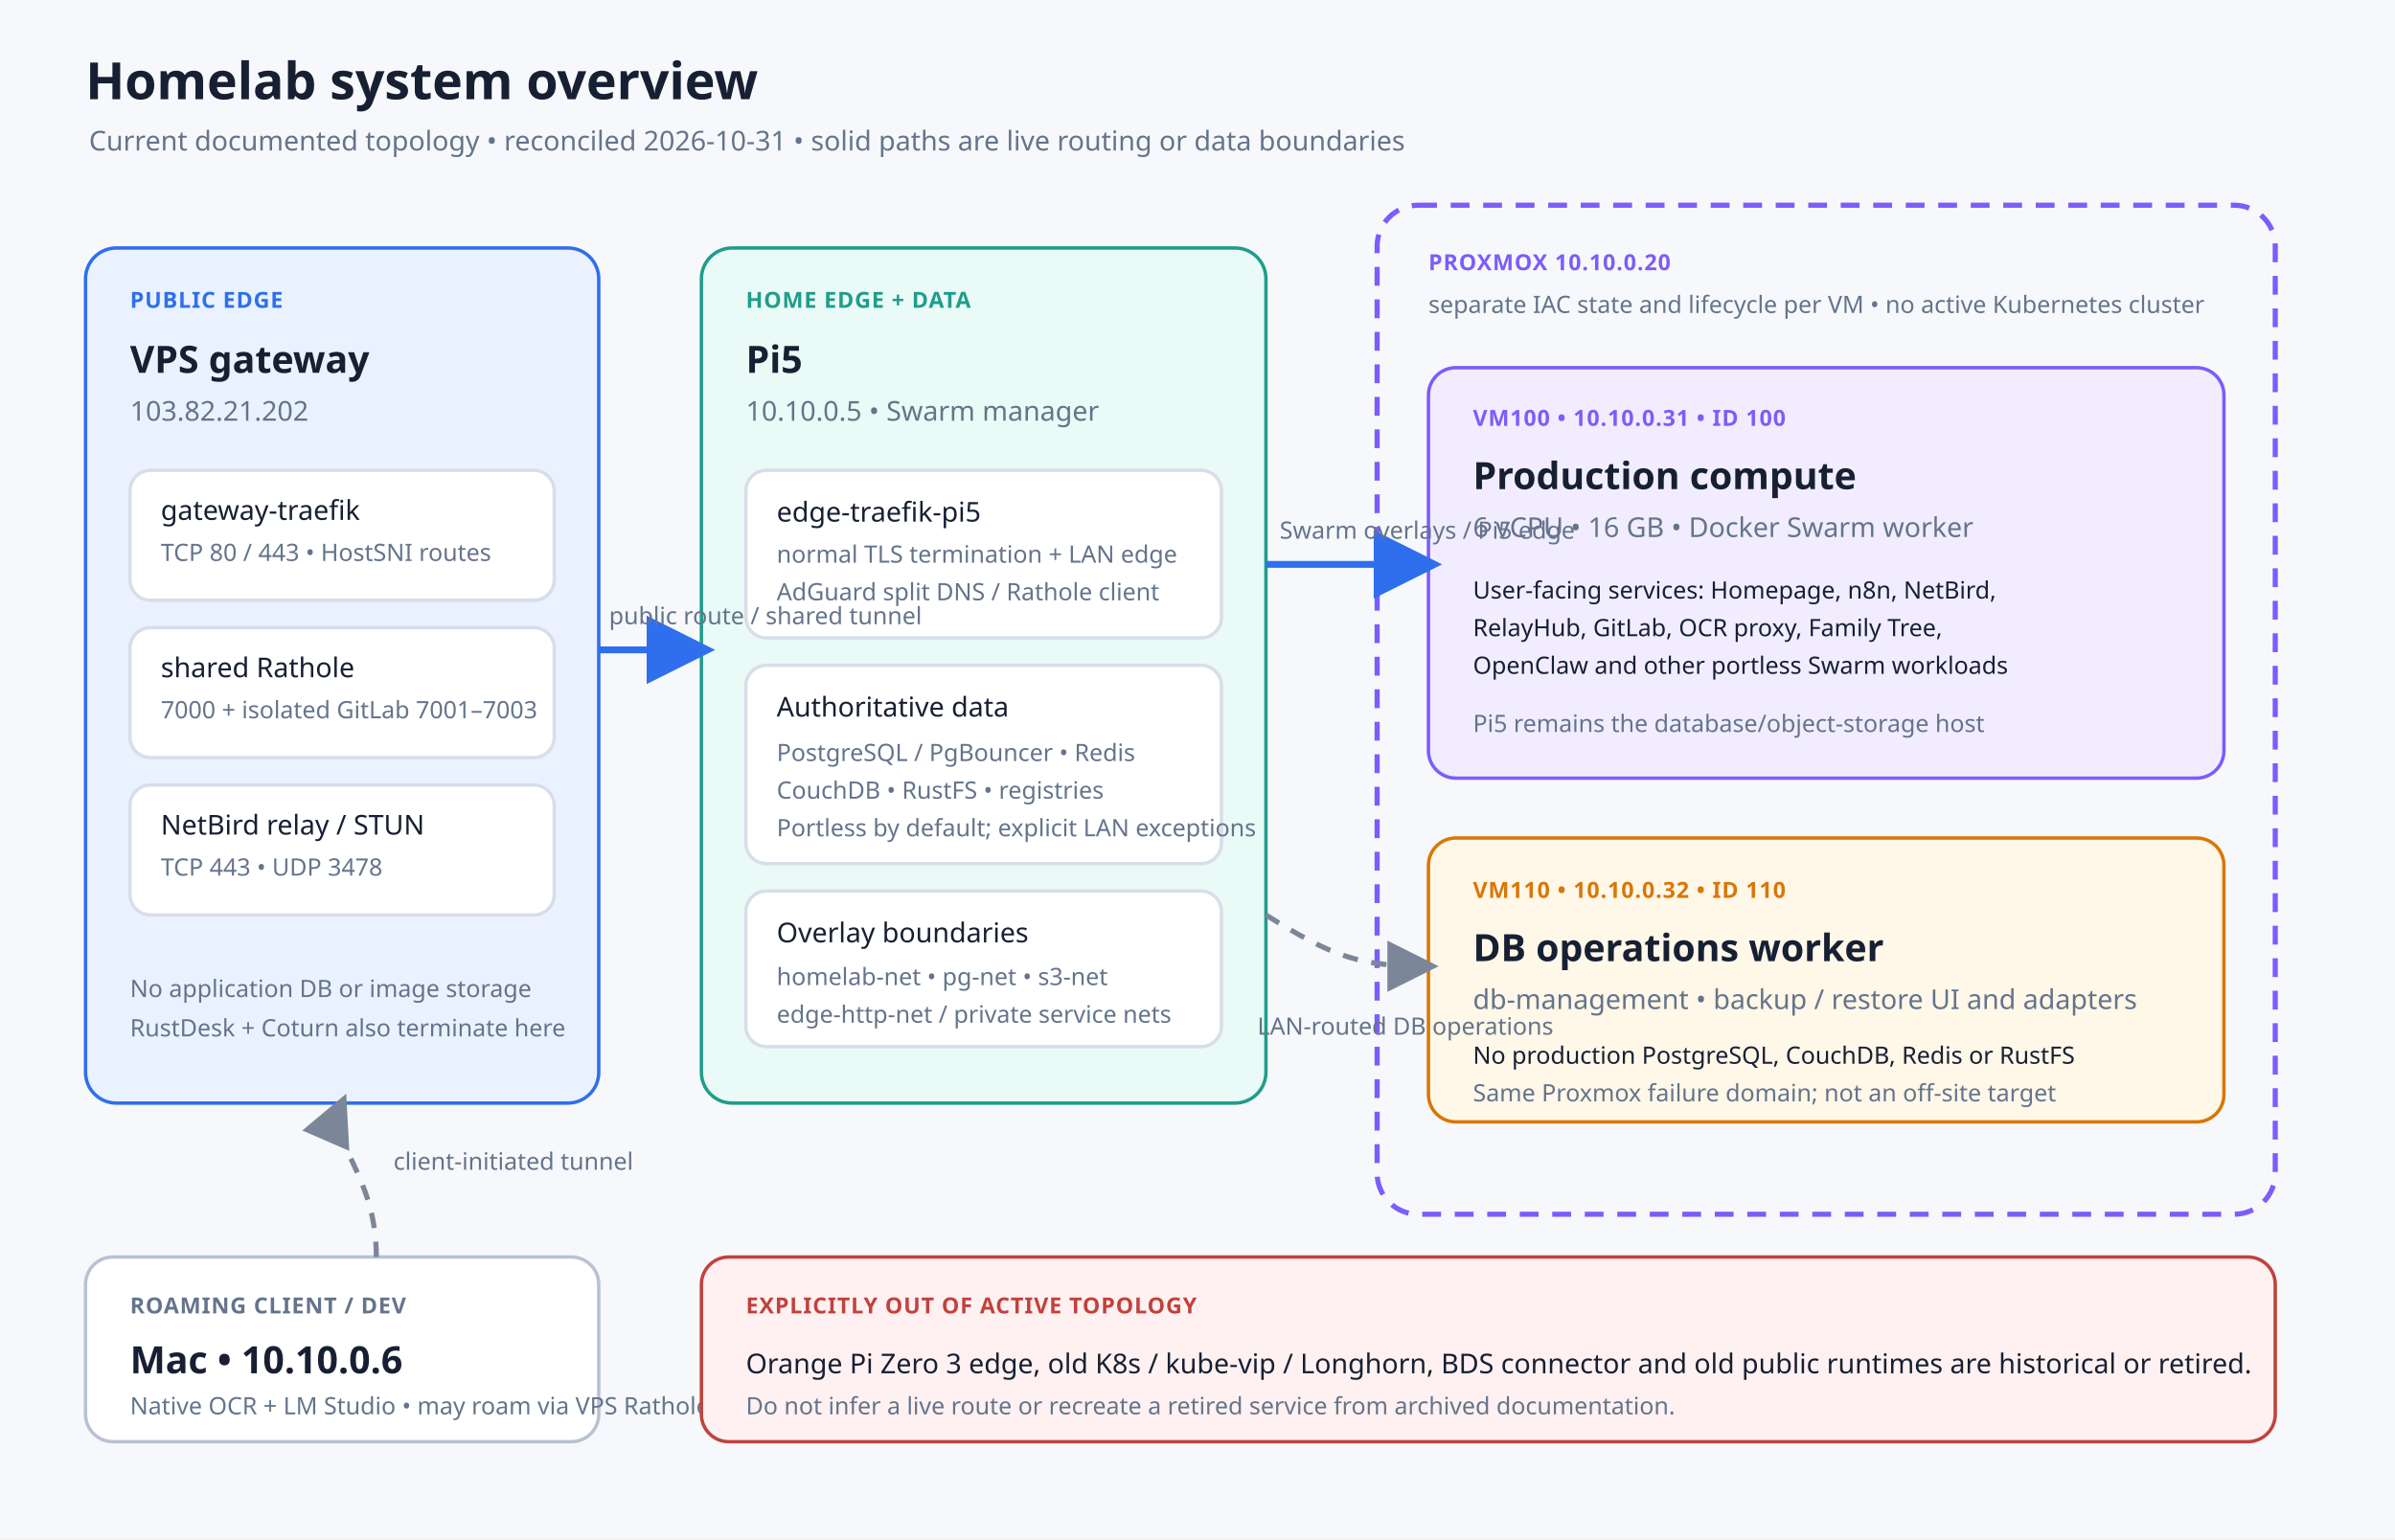
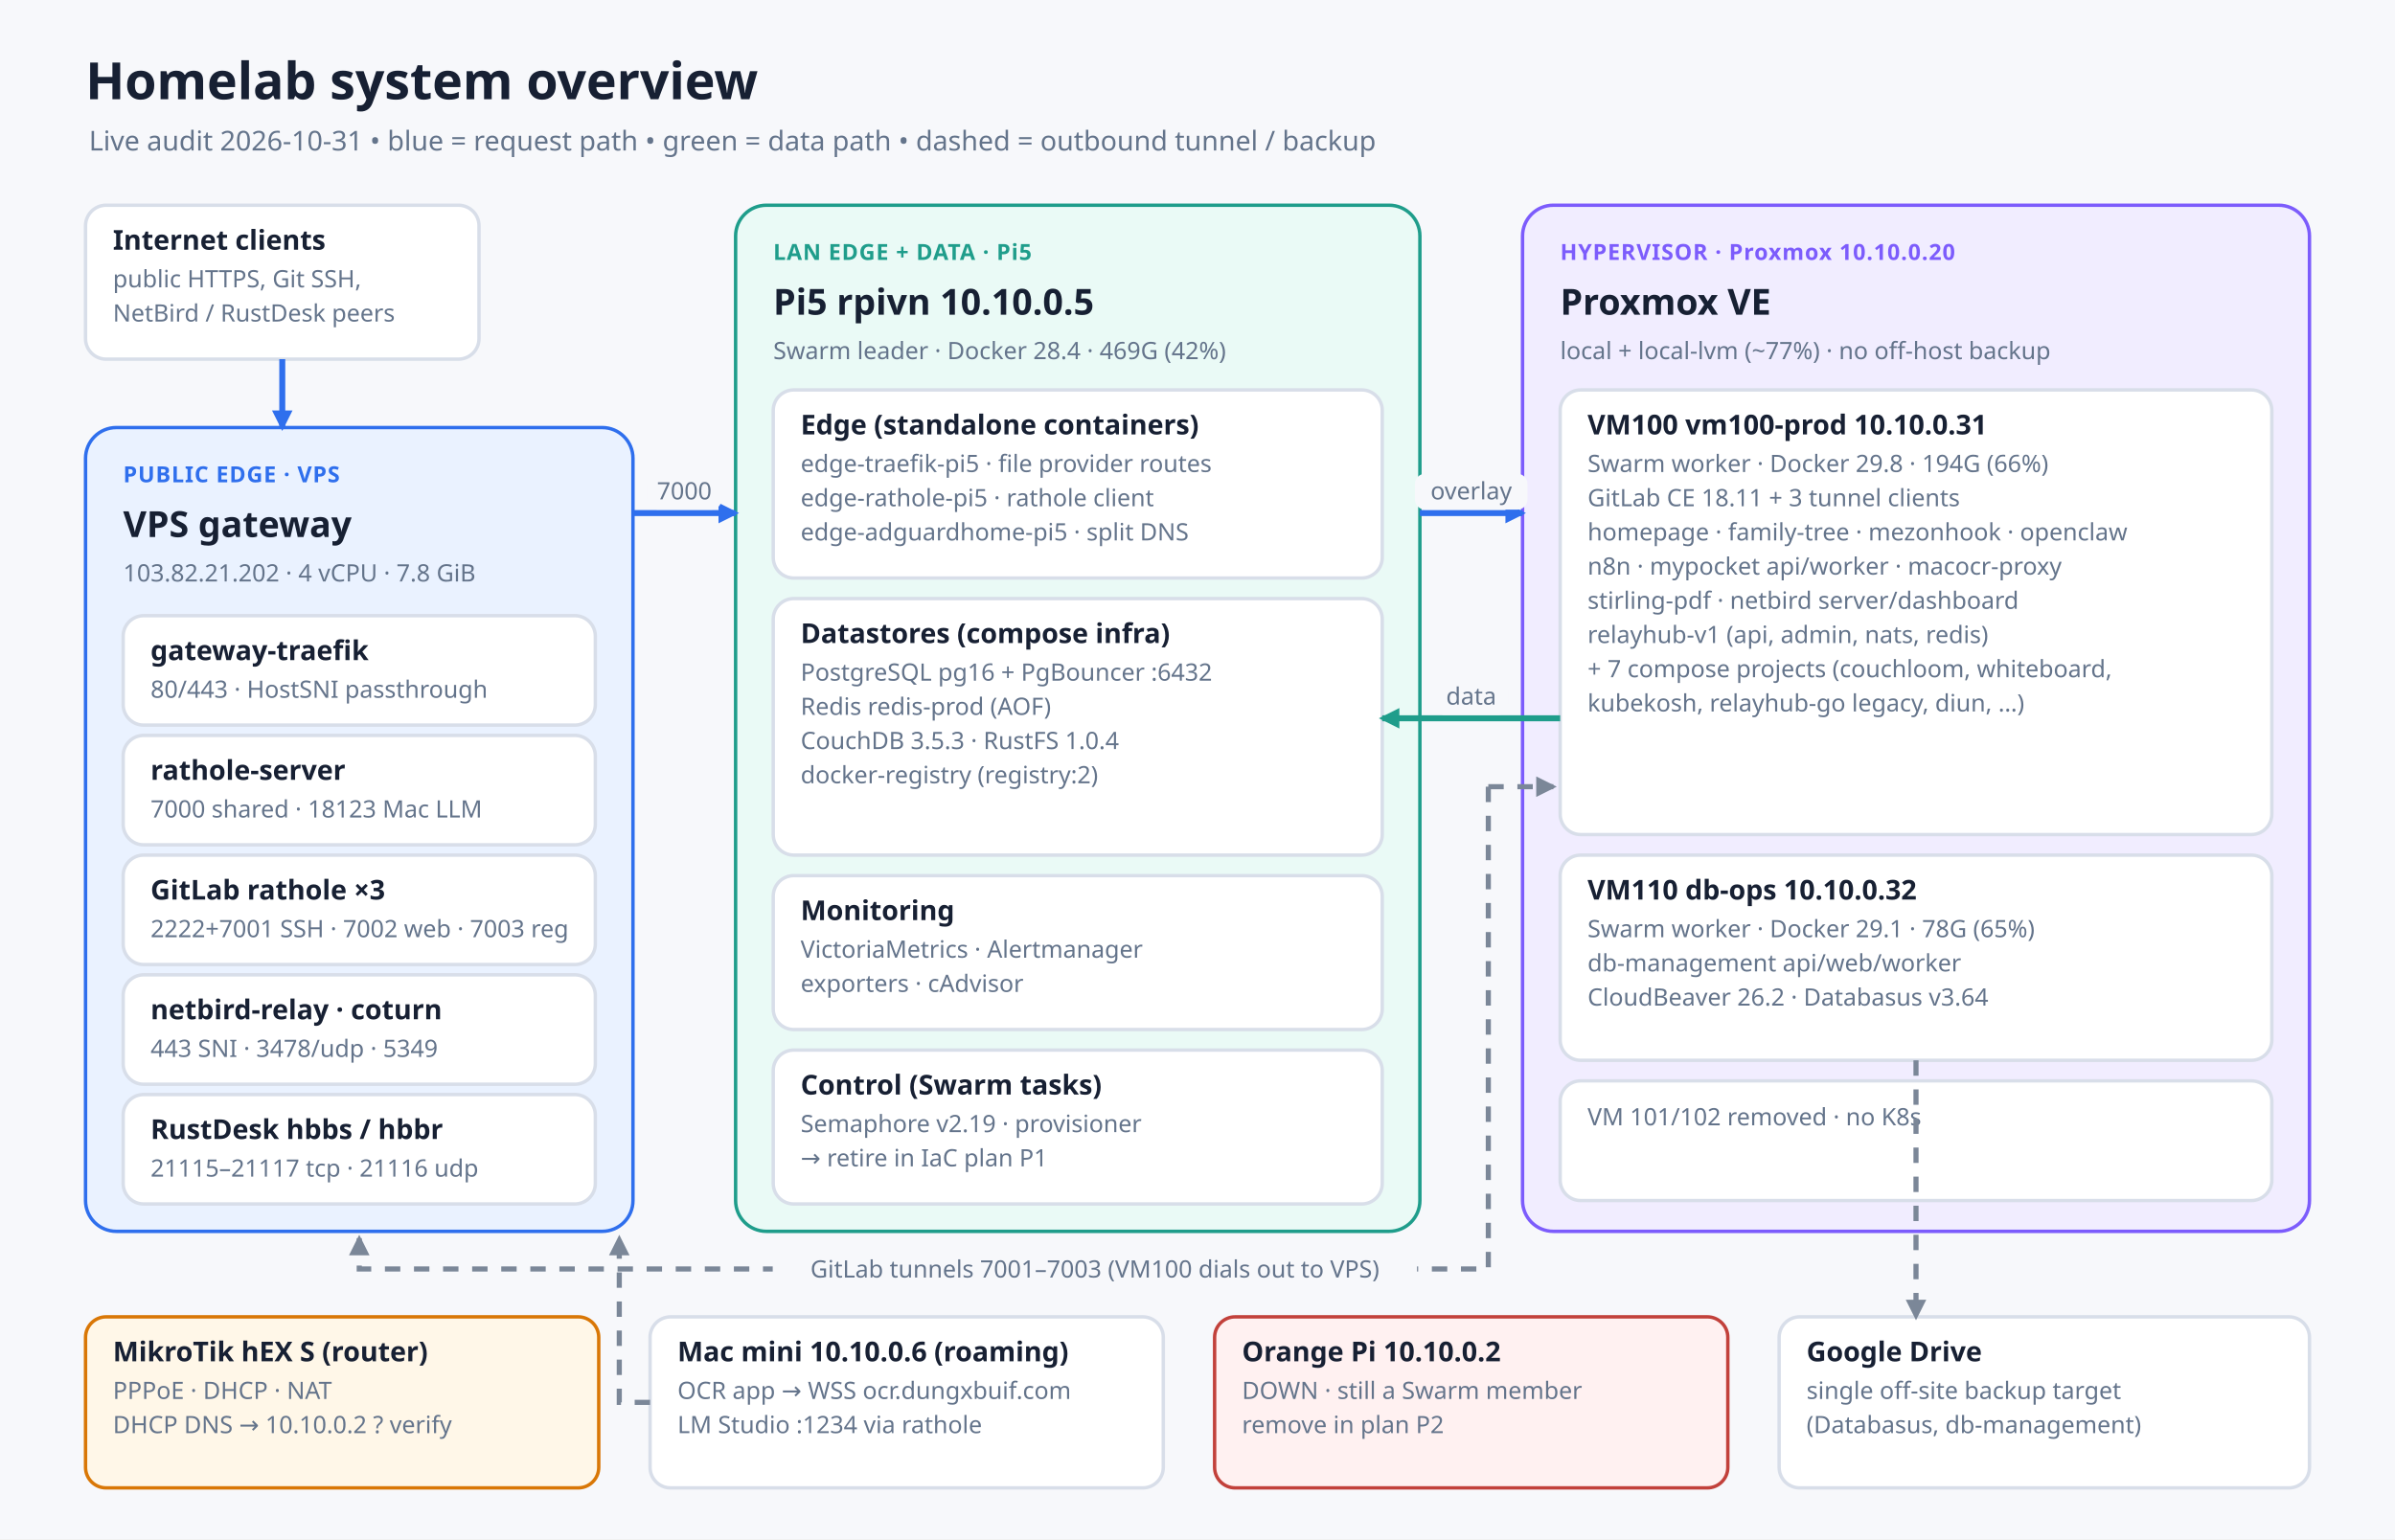
<svg xmlns="http://www.w3.org/2000/svg" width="1400" height="900" viewBox="0 0 1400 900" role="img" aria-labelledby="title desc">
  <defs>
-     <marker id="arrow" markerWidth="10" markerHeight="10" refX="8" refY="5" orient="auto">
-       <path d="M0,0 L10,5 L0,10 Z" fill="#2f6fed" />
+     <marker id="a-blue" markerWidth="12" markerHeight="12" refX="10" refY="6" orient="auto" markerUnits="userSpaceOnUse">
+       <path d="M0,0 L12,6 L0,12 Z" fill="#2f6fed" />
    </marker>
-     <marker id="arrow-muted" markerWidth="10" markerHeight="10" refX="8" refY="5" orient="auto">
-       <path d="M0,0 L10,5 L0,10 Z" fill="#7b8798" />
+     <marker id="a-green" markerWidth="12" markerHeight="12" refX="10" refY="6" orient="auto" markerUnits="userSpaceOnUse">
+       <path d="M0,0 L12,6 L0,12 Z" fill="#1f9d8b" />
+     </marker>
+     <marker id="a-ok" markerWidth="12" markerHeight="12" refX="10" refY="6" orient="auto" markerUnits="userSpaceOnUse">
+       <path d="M0,0 L12,6 L0,12 Z" fill="#16a34a" />
+     </marker>
+     <marker id="a-red" markerWidth="12" markerHeight="12" refX="10" refY="6" orient="auto" markerUnits="userSpaceOnUse">
+       <path d="M0,0 L12,6 L0,12 Z" fill="#c2413b" />
+     </marker>
+     <marker id="a-purple" markerWidth="12" markerHeight="12" refX="10" refY="6" orient="auto" markerUnits="userSpaceOnUse">
+       <path d="M0,0 L12,6 L0,12 Z" fill="#7c5cfc" />
+     </marker>
+     <marker id="a-pink" markerWidth="12" markerHeight="12" refX="10" refY="6" orient="auto" markerUnits="userSpaceOnUse">
+       <path d="M0,0 L12,6 L0,12 Z" fill="#db2777" />
+     </marker>
+     <marker id="a-muted" markerWidth="12" markerHeight="12" refX="10" refY="6" orient="auto" markerUnits="userSpaceOnUse">
+       <path d="M0,0 L12,6 L0,12 Z" fill="#7b8798" />
    </marker>
    <style>
-       .bg{fill:#f7f8fb}.ink{fill:#172033}.muted{fill:#64748b}.small{font:14px sans-serif}.body{font:16px sans-serif}.head{font:700 22px sans-serif}.title{font:700 30px sans-serif}.card{stroke:#d8dee9;stroke-width:2}.edge{fill:#eaf2ff;stroke:#2f6fed}.data{fill:#eafaf6;stroke:#1f9d8b}.compute{fill:#f1edff;stroke:#7c5cfc}.host{fill:#fff;stroke:#b8c2d1}.note{fill:#fff7e8;stroke:#d97706}.retired{fill:#fff1f1;stroke:#c2413b}.pill{font:700 13px sans-serif;letter-spacing:.5px}.flow{fill:none;stroke:#2f6fed;stroke-width:4;marker-end:url(#arrow)}.dashed{fill:none;stroke:#7b8798;stroke-width:3;stroke-dasharray:9 8;marker-end:url(#arrow-muted)}
-     </style>
+ .bg{fill:#f7f8fb}.ink{fill:#172033}.muted{fill:#64748b}.white{fill:#fff}
+ .small{font:14px sans-serif}.tiny{font:12.5px sans-serif}.body{font:16px sans-serif}.bold{font:700 16px sans-serif}
+ .head{font:700 21px sans-serif}.title{font:700 30px sans-serif}.pill{font:700 13px sans-serif;letter-spacing:.5px}
+ .card{stroke-width:2}.edge{fill:#eaf2ff;stroke:#2f6fed}.data{fill:#eafaf6;stroke:#1f9d8b}
+ .compute{fill:#f1edff;stroke:#7c5cfc}.host{fill:#fff;stroke:#b8c2d1}.note{fill:#fff7e8;stroke:#d97706}
+ .retired{fill:#fff1f1;stroke:#c2413b}.ops{fill:#ecfdf3;stroke:#16a34a}.ctrl{fill:#fdf2f8;stroke:#db2777}
+ .flow{fill:none;stroke:#2f6fed;stroke-width:3.5;marker-end:url(#a-blue)}
+ .dflow{fill:none;stroke:#1f9d8b;stroke-width:3.5;marker-end:url(#a-green)}
+ .gflow{fill:none;stroke:#16a34a;stroke-width:3.5;marker-end:url(#a-ok)}
+ .rflow{fill:none;stroke:#c2413b;stroke-width:3;stroke-dasharray:8 7;marker-end:url(#a-red)}
+ .pflow{fill:none;stroke:#7c5cfc;stroke-width:3.5;marker-end:url(#a-purple)}
+ .kflow{fill:none;stroke:#db2777;stroke-width:3.5;marker-end:url(#a-pink)}
+ .dashed{fill:none;stroke:#7b8798;stroke-width:3;stroke-dasharray:9 8;marker-end:url(#a-muted)}
+ </style>
  </defs>
  <rect class="bg" width="1400" height="900" />
  <text class="title ink" x="50" y="58">Homelab system overview</text>
-   <text class="body muted" x="52" y="88">Current documented topology • reconciled 2026-10-31 • solid paths are live routing or data boundaries</text>
-   <rect class="edge card" x="50" y="145" width="300" height="500" rx="18" />
-   <text class="pill" fill="#2f6fed" x="76" y="180">PUBLIC EDGE</text>
-   <text class="head ink" x="76" y="218">VPS gateway</text>
-   <text class="body muted" x="76" y="246">103.82.21.202</text>
-   <rect fill="#fff" class="card" x="76" y="275" width="248" height="76" rx="12" />
-   <text class="body ink" x="94" y="304">gateway-traefik</text>
-   <text class="small muted" x="94" y="328">TCP 80 / 443 • HostSNI routes</text>
-   <rect fill="#fff" class="card" x="76" y="367" width="248" height="76" rx="12" />
-   <text class="body ink" x="94" y="396">shared Rathole</text>
-   <text class="small muted" x="94" y="420">7000 + isolated GitLab 7001–7003</text>
-   <rect fill="#fff" class="card" x="76" y="459" width="248" height="76" rx="12" />
-   <text class="body ink" x="94" y="488">NetBird relay / STUN</text>
-   <text class="small muted" x="94" y="512">TCP 443 • UDP 3478</text>
-   <text class="small muted" x="76" y="583">No application DB or image storage</text>
-   <text class="small muted" x="76" y="606">RustDesk + Coturn also terminate here</text>
-   <rect class="data card" x="410" y="145" width="330" height="500" rx="18" />
-   <text class="pill" fill="#1f9d8b" x="436" y="180">HOME EDGE + DATA</text>
-   <text class="head ink" x="436" y="218">Pi5</text>
-   <text class="body muted" x="436" y="246">10.10.0.5 • Swarm manager</text>
-   <rect fill="#fff" class="card" x="436" y="275" width="278" height="98" rx="12" />
-   <text class="body ink" x="454" y="305">edge-traefik-pi5</text>
-   <text class="small muted" x="454" y="329">normal TLS termination + LAN edge</text>
-   <text class="small muted" x="454" y="351">AdGuard split DNS / Rathole client</text>
-   <rect fill="#fff" class="card" x="436" y="389" width="278" height="116" rx="12" />
-   <text class="body ink" x="454" y="419">Authoritative data</text>
-   <text class="small muted" x="454" y="445">PostgreSQL / PgBouncer • Redis</text>
-   <text class="small muted" x="454" y="467">CouchDB • RustFS • registries</text>
-   <text class="small muted" x="454" y="489">Portless by default; explicit LAN exceptions</text>
-   <rect fill="#fff" class="card" x="436" y="521" width="278" height="91" rx="12" />
-   <text class="body ink" x="454" y="551">Overlay boundaries</text>
-   <text class="small muted" x="454" y="576">homelab-net • pg-net • s3-net</text>
-   <text class="small muted" x="454" y="598">edge-http-net / private service nets</text>
-   <rect fill="none" stroke="#7c5cfc" stroke-width="3" stroke-dasharray="11 8" x="805" y="120" width="525" height="590" rx="24" />
-   <text class="pill" fill="#7c5cfc" x="835" y="158">PROXMOX 10.10.0.20</text>
-   <text class="small muted" x="835" y="183">separate IAC state and lifecycle per VM • no active Kubernetes cluster</text>
-   <rect class="compute card" x="835" y="215" width="465" height="240" rx="16" />
-   <text class="pill" fill="#7c5cfc" x="861" y="249">VM100 • 10.10.0.31 • ID 100</text>
-   <text class="head ink" x="861" y="286">Production compute</text>
-   <text class="body muted" x="861" y="314">6 vCPU • 16 GB • Docker Swarm worker</text>
-   <text class="small ink" x="861" y="350">User-facing services: Homepage, n8n, NetBird,</text>
-   <text class="small ink" x="861" y="372">RelayHub, GitLab, OCR proxy, Family Tree,</text>
-   <text class="small ink" x="861" y="394">OpenClaw and other portless Swarm workloads</text>
-   <text class="small muted" x="861" y="428">Pi5 remains the database/object-storage host</text>
-   <rect class="note card" x="835" y="490" width="465" height="166" rx="16" />
-   <text class="pill" fill="#d97706" x="861" y="525">VM110 • 10.10.0.32 • ID 110</text>
-   <text class="head ink" x="861" y="562">DB operations worker</text>
-   <text class="body muted" x="861" y="590">db-management • backup / restore UI and adapters</text>
-   <text class="small ink" x="861" y="622">No production PostgreSQL, CouchDB, Redis or RustFS</text>
-   <text class="small muted" x="861" y="644">Same Proxmox failure domain; not an off-site target</text>
-   <path class="flow" d="M350 380 C375 380 385 380 410 380" />
-   <text class="small muted" x="356" y="365">public route / shared tunnel</text>
-   <path class="flow" d="M740 330 C780 330 795 330 835 330" />
-   <text class="small muted" x="748" y="315">Swarm overlays / Pi5 edge</text>
-   <path class="dashed" d="M740 535 C780 560 795 565 835 565" />
-   <text class="small muted" x="735" y="605">LAN-routed DB operations</text>
-   <rect class="host card" x="50" y="735" width="300" height="108" rx="16" />
-   <text class="pill" fill="#64748b" x="76" y="768">ROAMING CLIENT / DEV</text>
-   <text class="head ink" x="76" y="803">Mac • 10.10.0.6</text>
-   <text class="small muted" x="76" y="827">Native OCR + LM Studio • may roam via VPS Rathole</text>
-   <path class="dashed" d="M220 735 C220 685 190 668 200 645" />
-   <text class="small muted" x="230" y="684">client-initiated tunnel</text>
-   <rect class="retired card" x="410" y="735" width="920" height="108" rx="16" />
-   <text class="pill" fill="#c2413b" x="436" y="768">EXPLICITLY OUT OF ACTIVE TOPOLOGY</text>
-   <text class="body ink" x="436" y="803">Orange Pi Zero 3 edge, old K8s / kube-vip / Longhorn, BDS connector and old public runtimes are historical or retired.</text>
-   <text class="small muted" x="436" y="827">Do not infer a live route or recreate a retired service from archived documentation.</text>
+   <text class="body muted" x="52" y="88">Live audit 2026-10-31 • blue = request path • green = data path • dashed = outbound tunnel / backup</text>
+   <rect class="white card" stroke="#d8dee9" x="50" y="120" width="230" height="90" rx="12" />
+   <text class="bold ink" x="66" y="146">Internet clients</text>
+   <text class="small muted" x="66" y="168">public HTTPS, Git SSH,</text>
+   <text class="small muted" x="66" y="188">NetBird / RustDesk peers</text>
+   <rect class="edge card" x="50" y="250" width="320" height="470" rx="18" />
+   <text class="pill" x="72" y="282" fill="#2f6fed">PUBLIC EDGE · VPS</text>
+   <text class="head ink" x="72" y="314">VPS gateway</text>
+   <text class="small muted" x="72" y="340">103.82.21.202 · 4 vCPU · 7.8 GiB</text>
+   <rect class="white card" stroke="#d8dee9" x="72" y="360" width="276" height="64" rx="12" />
+   <text class="bold ink" x="88" y="386">gateway-traefik</text>
+   <text class="small muted" x="88" y="408">80/443 · HostSNI passthrough</text>
+   <rect class="white card" stroke="#d8dee9" x="72" y="430" width="276" height="64" rx="12" />
+   <text class="bold ink" x="88" y="456">rathole-server</text>
+   <text class="small muted" x="88" y="478">7000 shared · 18123 Mac LLM</text>
+   <rect class="white card" stroke="#d8dee9" x="72" y="500" width="276" height="64" rx="12" />
+   <text class="bold ink" x="88" y="526">GitLab rathole ×3</text>
+   <text class="small muted" x="88" y="548">2222+7001 SSH · 7002 web · 7003 reg</text>
+   <rect class="white card" stroke="#d8dee9" x="72" y="570" width="276" height="64" rx="12" />
+   <text class="bold ink" x="88" y="596">netbird-relay · coturn</text>
+   <text class="small muted" x="88" y="618">443 SNI · 3478/udp · 5349</text>
+   <rect class="white card" stroke="#d8dee9" x="72" y="640" width="276" height="64" rx="12" />
+   <text class="bold ink" x="88" y="666">RustDesk hbbs / hbbr</text>
+   <text class="small muted" x="88" y="688">21115–21117 tcp · 21116 udp</text>
+   <rect class="data card" x="430" y="120" width="400" height="600" rx="18" />
+   <text class="pill" x="452" y="152" fill="#1f9d8b">LAN EDGE + DATA · Pi5</text>
+   <text class="head ink" x="452" y="184">Pi5 rpivn  10.10.0.5</text>
+   <text class="small muted" x="452" y="210">Swarm leader · Docker 28.4 · 469G (42%)</text>
+   <rect class="white card" stroke="#d8dee9" x="452" y="228" width="356" height="110" rx="12" />
+   <text class="bold ink" x="468" y="254">Edge (standalone containers)</text>
+   <text class="small muted" x="468" y="276">edge-traefik-pi5 · file provider routes</text>
+   <text class="small muted" x="468" y="296">edge-rathole-pi5 · rathole client</text>
+   <text class="small muted" x="468" y="316">edge-adguardhome-pi5 · split DNS</text>
+   <rect class="white card" stroke="#d8dee9" x="452" y="350" width="356" height="150" rx="12" />
+   <text class="bold ink" x="468" y="376">Datastores (compose infra)</text>
+   <text class="small muted" x="468" y="398">PostgreSQL pg16 + PgBouncer :6432</text>
+   <text class="small muted" x="468" y="418">Redis redis-prod (AOF)</text>
+   <text class="small muted" x="468" y="438">CouchDB 3.5.3 · RustFS 1.0.4</text>
+   <text class="small muted" x="468" y="458">docker-registry (registry:2)</text>
+   <text class="small muted" x="468" y="478" />
+   <rect class="white card" stroke="#d8dee9" x="452" y="512" width="356" height="90" rx="12" />
+   <text class="bold ink" x="468" y="538">Monitoring</text>
+   <text class="small muted" x="468" y="560">VictoriaMetrics · Alertmanager</text>
+   <text class="small muted" x="468" y="580">exporters · cAdvisor</text>
+   <rect class="white card" stroke="#d8dee9" x="452" y="614" width="356" height="90" rx="12" />
+   <text class="bold ink" x="468" y="640">Control (Swarm tasks)</text>
+   <text class="small muted" x="468" y="662">Semaphore v2.19 · provisioner</text>
+   <text class="small muted" x="468" y="682">→ retire in IaC plan P1</text>
+   <rect class="compute card" x="890" y="120" width="460" height="600" rx="18" />
+   <text class="pill" x="912" y="152" fill="#7c5cfc">HYPERVISOR · Proxmox 10.10.0.20</text>
+   <text class="head ink" x="912" y="184">Proxmox VE</text>
+   <text class="small muted" x="912" y="210">local + local-lvm (~77%) · no off-host backup</text>
+   <rect class="white card" stroke="#d8dee9" x="912" y="228" width="416" height="260" rx="12" />
+   <text class="bold ink" x="928" y="254">VM100 vm100-prod  10.10.0.31</text>
+   <text class="small muted" x="928" y="276">Swarm worker · Docker 29.8 · 194G (66%)</text>
+   <text class="small muted" x="928" y="296">GitLab CE 18.11 + 3 tunnel clients</text>
+   <text class="small muted" x="928" y="316">homepage · family-tree · mezonhook · openclaw</text>
+   <text class="small muted" x="928" y="336">n8n · mypocket api/worker · macocr-proxy</text>
+   <text class="small muted" x="928" y="356">stirling-pdf · netbird server/dashboard</text>
+   <text class="small muted" x="928" y="376">relayhub-v1 (api, admin, nats, redis)</text>
+   <text class="small muted" x="928" y="396">+ 7 compose projects (couchloom, whiteboard,</text>
+   <text class="small muted" x="928" y="416">  kubekosh, relayhub-go legacy, diun, …)</text>
+   <rect class="white card" stroke="#d8dee9" x="912" y="500" width="416" height="120" rx="12" />
+   <text class="bold ink" x="928" y="526">VM110 db-ops  10.10.0.32</text>
+   <text class="small muted" x="928" y="548">Swarm worker · Docker 29.1 · 78G (65%)</text>
+   <text class="small muted" x="928" y="568">db-management api/web/worker</text>
+   <text class="small muted" x="928" y="588">CloudBeaver 26.2 · Databasus v3.64</text>
+   <rect class="white card" stroke="#d8dee9" x="912" y="632" width="416" height="70" rx="12" />
+   <text class="small muted" x="928" y="658">VM 101/102 removed · no K8s</text>
+   <rect class="note card" x="50" y="770" width="300" height="100" rx="12" />
+   <text class="bold ink" x="66" y="796">MikroTik hEX S (router)</text>
+   <text class="small muted" x="66" y="818">PPPoE · DHCP · NAT</text>
+   <text class="small muted" x="66" y="838">DHCP DNS → 10.10.0.2 ? verify</text>
+   <rect class="white card" stroke="#d8dee9" x="380" y="770" width="300" height="100" rx="12" />
+   <text class="bold ink" x="396" y="796">Mac mini 10.10.0.6 (roaming)</text>
+   <text class="small muted" x="396" y="818">OCR app → WSS ocr.dungxbuif.com</text>
+   <text class="small muted" x="396" y="838">LM Studio :1234 via rathole</text>
+   <rect class="retired card" x="710" y="770" width="300" height="100" rx="12" />
+   <text class="bold ink" x="726" y="796">Orange Pi 10.10.0.2</text>
+   <text class="small muted" x="726" y="818">DOWN · still a Swarm member</text>
+   <text class="small muted" x="726" y="838">remove in plan P2</text>
+   <rect class="white card" stroke="#d8dee9" x="1040" y="770" width="310" height="100" rx="12" />
+   <text class="bold ink" x="1056" y="796">Google Drive</text>
+   <text class="small muted" x="1056" y="818">single off-site backup target</text>
+   <text class="small muted" x="1056" y="838">(Databasus, db-management)</text>
+   <path class="flow" d="M165 210 V250" />
+   <path class="flow" d="M370 300 H430" />
+   <rect fill="#f7f8fb" x="378.2" y="277" width="43.6" height="21" rx="6" />
+   <text class="small muted" x="400" y="292" text-anchor="middle">7000</text>
+   <path class="flow" d="M830 300 H890" />
+   <rect fill="#f7f8fb" x="827.1" y="277" width="65.8" height="21" rx="6" />
+   <text class="small muted" x="860" y="292" text-anchor="middle">overlay</text>
+   <path class="dflow" d="M912 420 C860 420 860 420 808 420" />
+   <rect fill="#f7f8fb" x="838.2" y="397" width="43.6" height="21" rx="6" />
+   <text class="small muted" x="860" y="412" text-anchor="middle">data</text>
+   <path class="dashed" d="M870 460 V742 H210 V724" />
+   <path class="dashed" d="M870 460 H908" />
+   <rect fill="#f7f8fb" x="451.7" y="732" width="376.6" height="21" rx="6" />
+   <text class="small muted" x="640" y="747" text-anchor="middle">GitLab tunnels 7001–7003 (VM100 dials out to VPS)</text>
+   <path class="dashed" d="M380 820 H362 V724" />
+   <path class="dashed" d="M1120 620 V770" />
</svg>
